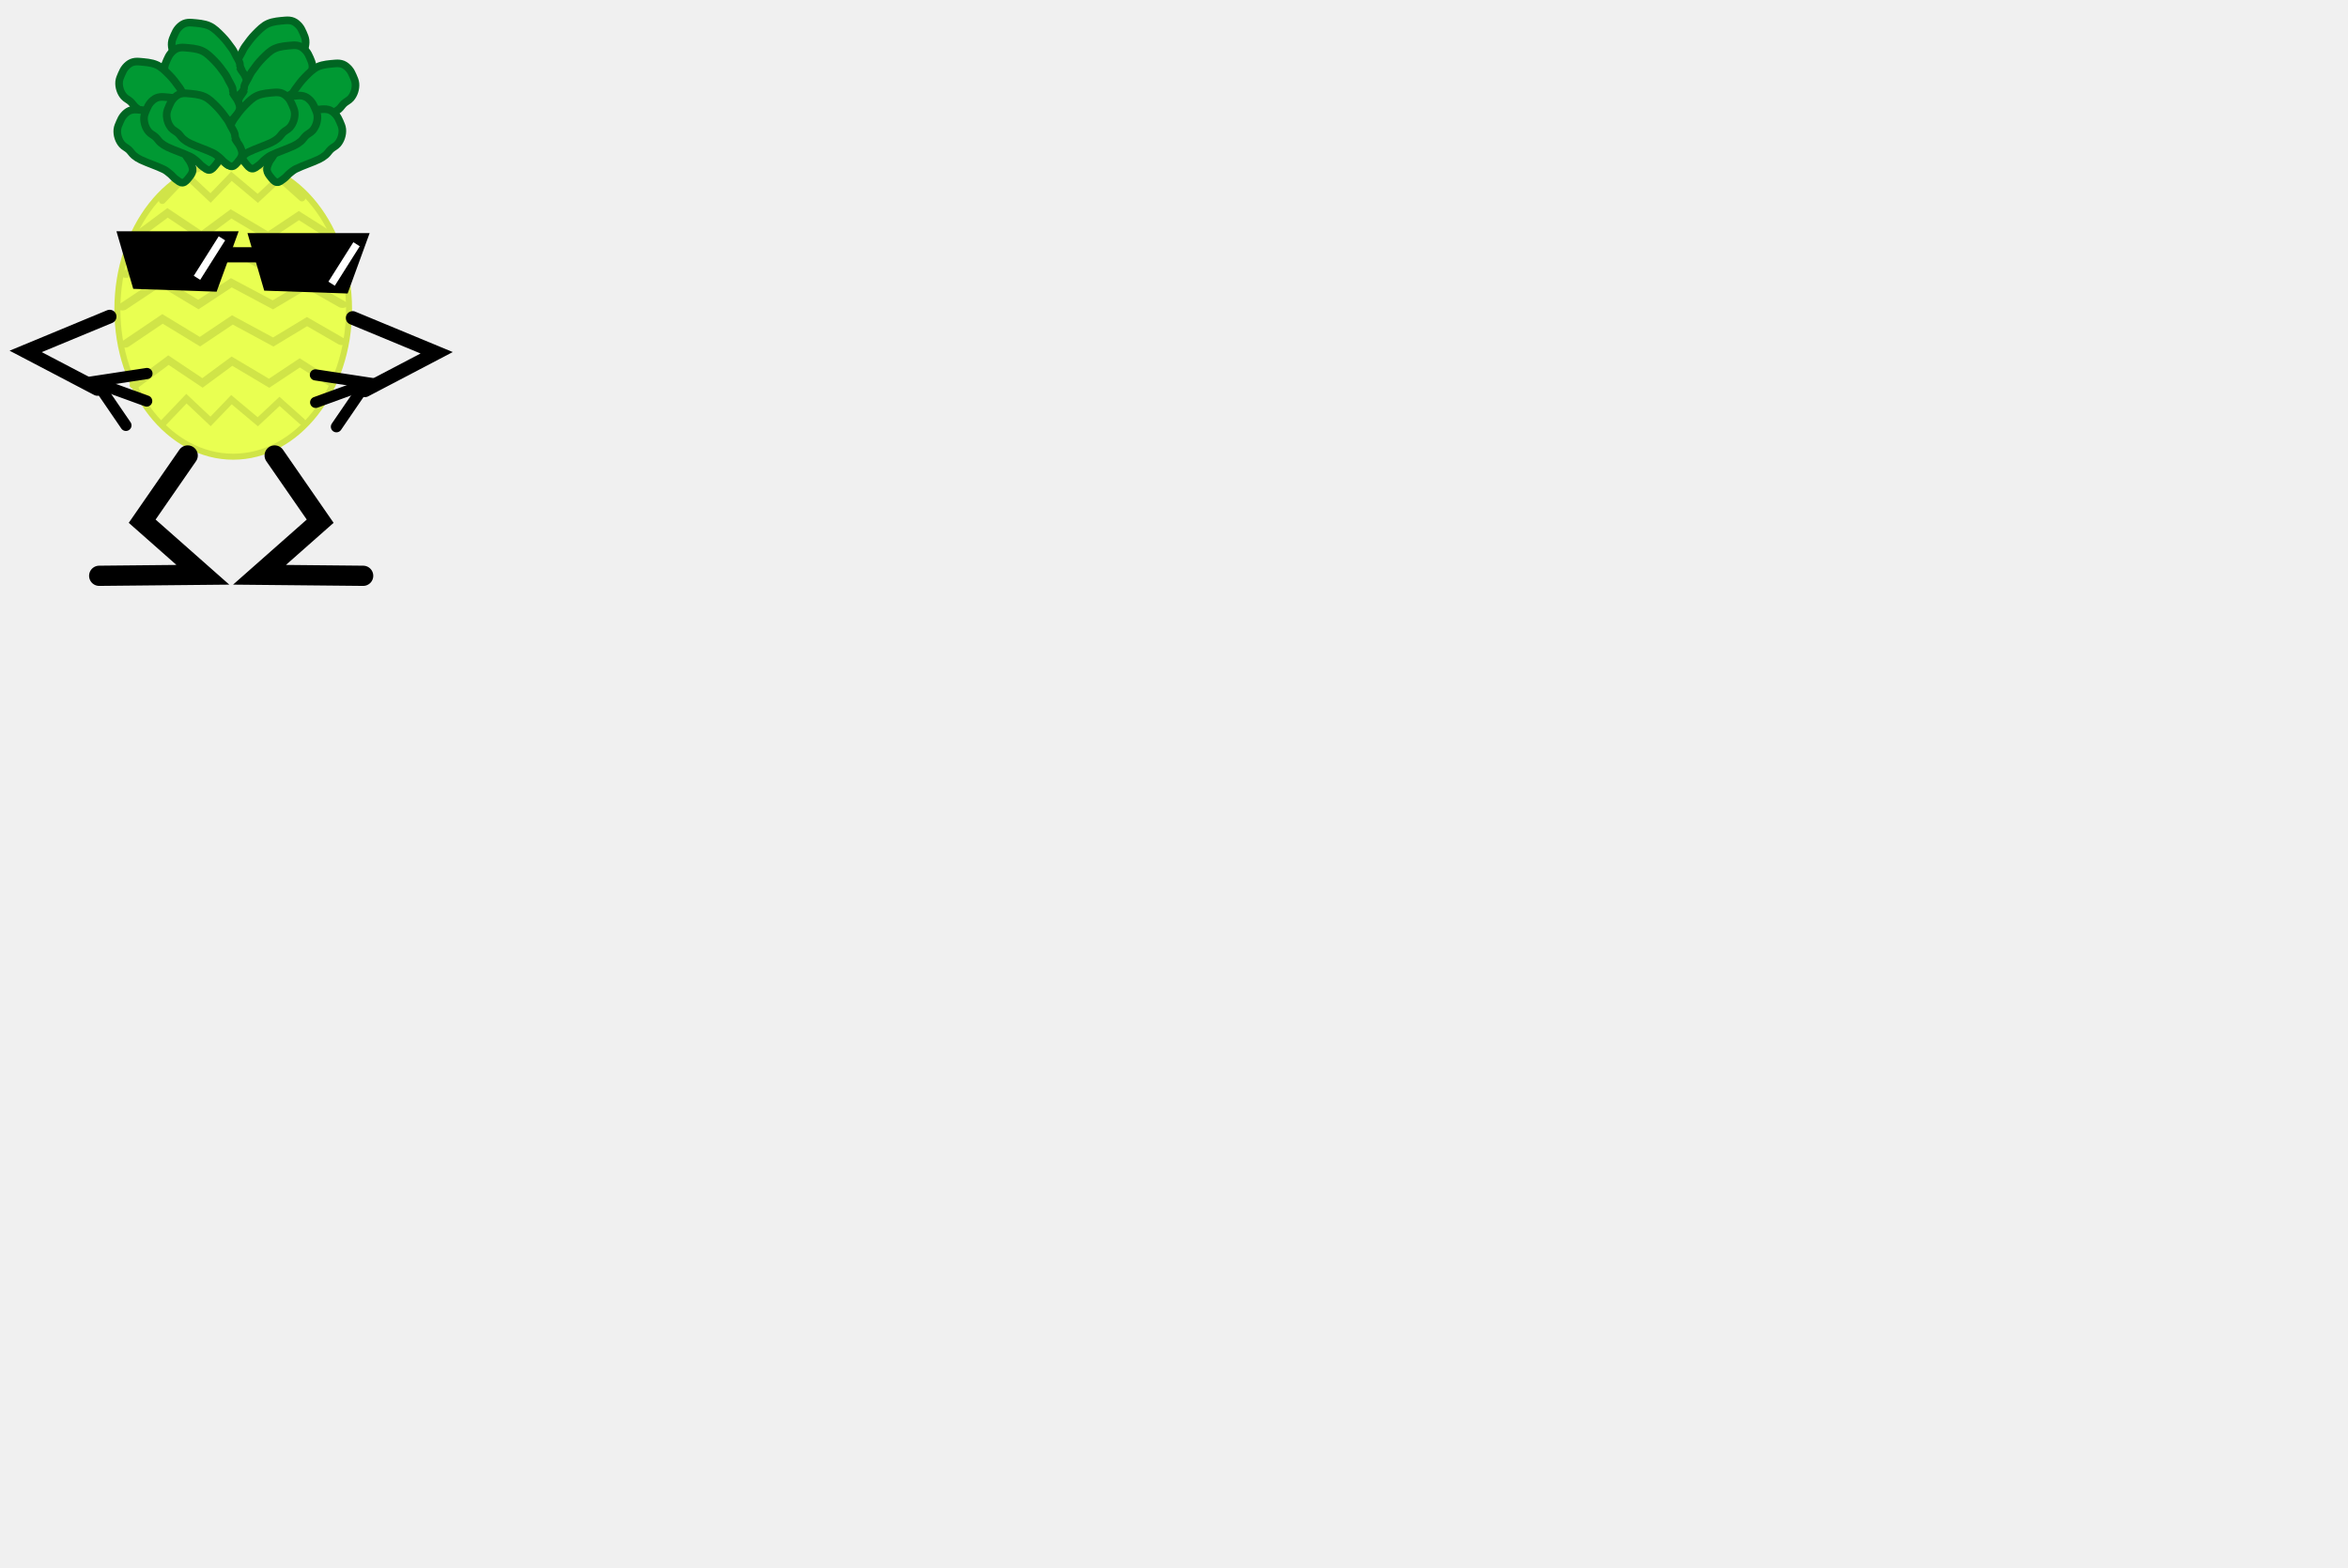
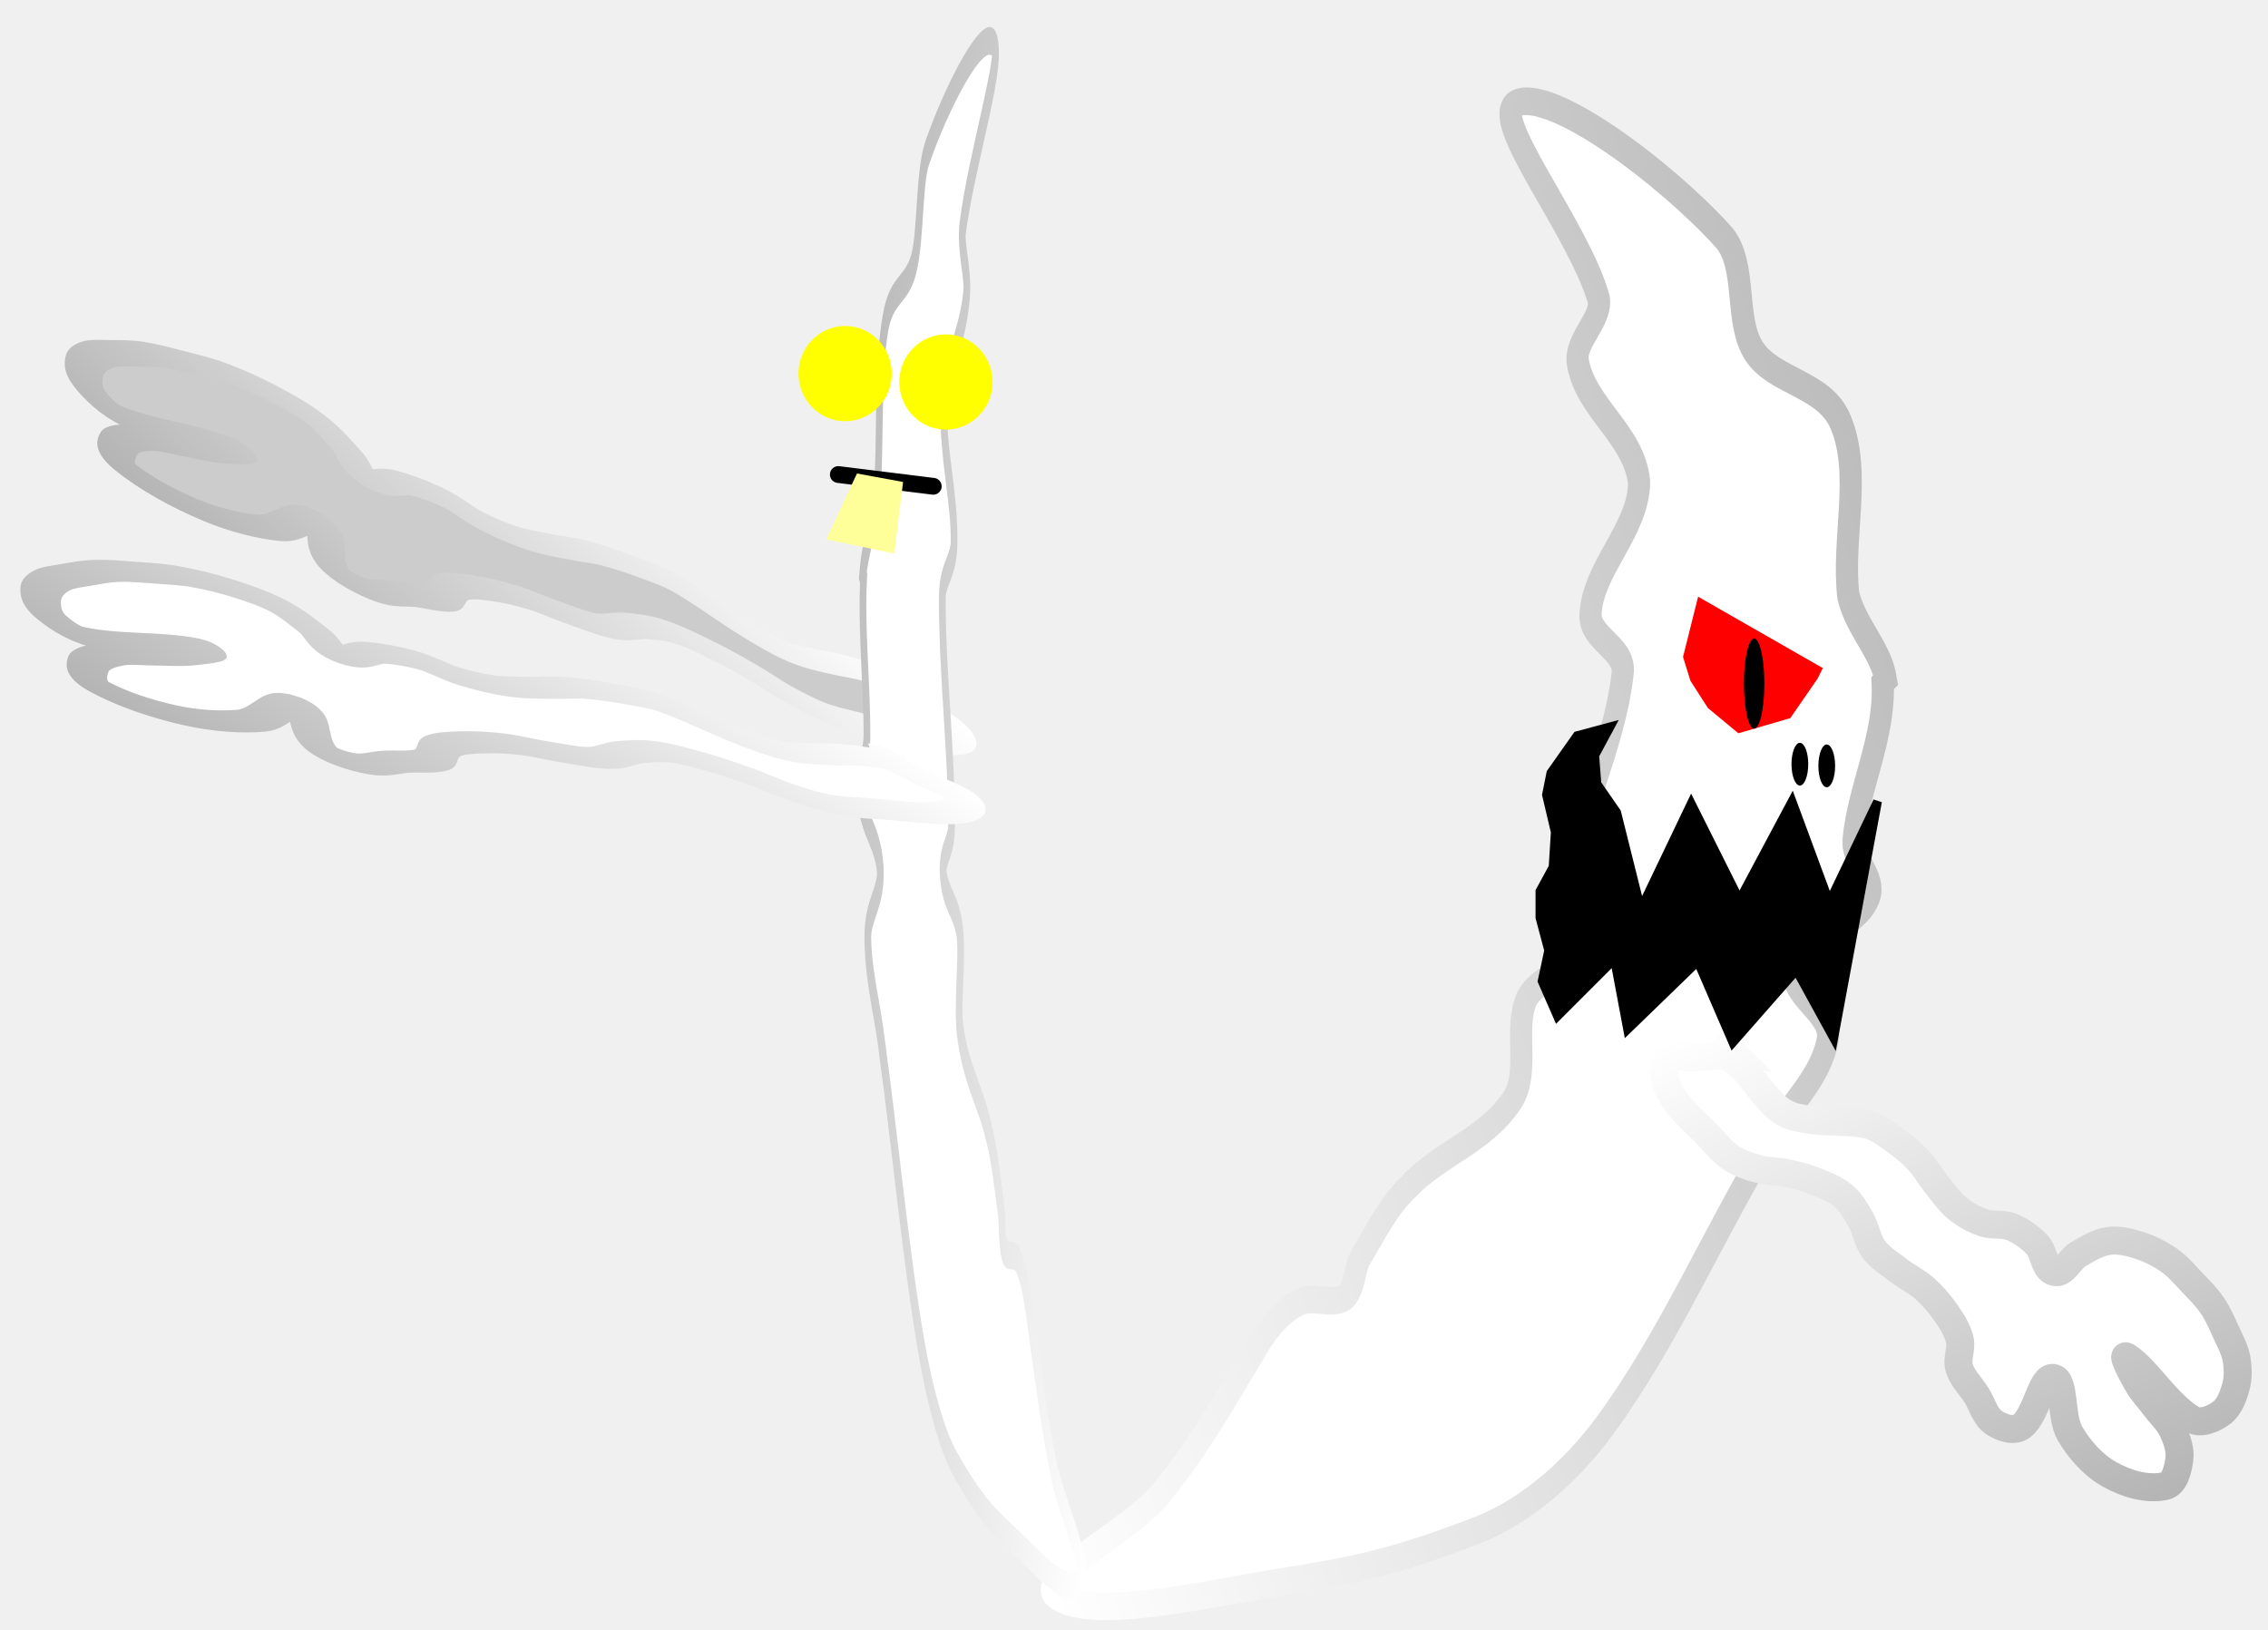
- <svg xmlns="http://www.w3.org/2000/svg" version="1.1" width="259" height="173" viewBox="-1 -1 259 173">
-   <path id="ID0.8365832129493356" fill="none" stroke="#666666" stroke-width="2" stroke-linecap="round" d="M 177.350 190 " transform="matrix(1, 0, 0, 1, -240, -211)" />
-   <path id="ID0.8365832129493356" fill="none" stroke="#666666" stroke-width="2" stroke-linecap="round" d="M 177.350 190 " transform="matrix(1, 0, 0, 1, -398, -277)" />
-   <path id="ID0.8365832129493356" fill="none" stroke="#666666" stroke-width="2" stroke-linecap="round" d="M 177.350 190 " transform="matrix(1, 0, 0, 1, -359, -118)" />
-   <path id="ID0.8365832129493356" fill="none" stroke="#666666" stroke-width="2" stroke-linecap="round" d="M 177.350 190 " transform="matrix(1, 0, 0, 1, -244, -321)" />
-   <path id="ID0.8365832129493356" fill="none" stroke="#666666" stroke-width="2" stroke-linecap="round" d="M 177.350 190 " transform="matrix(1, 0, 0, 1, -53, -70)" />
-   <path id="ID0.8365832129493356" fill="none" stroke="#666666" stroke-width="2" stroke-linecap="round" d="M 177.350 190 " transform="matrix(1, 0, 0, 1, -238, -148)" />
-   <path id="ID0.8365832129493356" fill="none" stroke="#666666" stroke-width="2" stroke-linecap="round" d="M 177.350 190 " transform="matrix(1, 0, 0, 1, -39, -78)" />
-   <path id="ID0.8365832129493356" fill="none" stroke="#666666" stroke-width="2" stroke-linecap="round" d="M 177.350 190 " transform="matrix(1, 0, 0, 1, -250, -68)" />
-   <g id="ID0.1351962462067604" transform="matrix(1, 0, 0, 1, -217, -141)">
-     <path id="ID0.5099258632399142" fill="#009933" stroke="#006622" stroke-width="2" stroke-linecap="round" d="M 232 176 C 231.209 174.762 231.462 174.349 231.350 174 C 231.121 173.291 230.697 172.659 230.350 172 C 230.031 171.393 229.750 170.757 229.350 170.200 C 228.514 169.036 227.663 167.863 226.650 166.850 C 225.653 165.853 224.639 164.771 223.350 164.200 C 221.926 163.569 220.301 163.491 218.750 163.350 C 218.082 163.289 217.370 163.342 216.750 163.600 C 216.126 163.860 215.593 164.339 215.150 164.850 C 214.710 165.357 214.420 165.986 214.150 166.600 C 213.868 167.241 213.568 167.903 213.500 168.600 C 213.432 169.301 213.535 170.029 213.750 170.700 C 213.959 171.353 214.299 171.983 214.750 172.500 C 215.234 173.054 215.958 173.352 216.500 173.850 C 216.995 174.305 217.336 174.917 217.850 175.350 C 218.394 175.808 219.006 176.199 219.650 176.500 C 221.610 177.417 223.699 178.063 225.650 179 C 226.275 179.300 226.812 179.763 227.350 180.200 C 227.880 180.631 228.289 181.209 228.850 181.600 C 229.400 181.983 229.984 182.578 230.650 182.500 C 231.332 182.420 231.813 181.729 232.250 181.200 C 232.696 180.660 233.160 180.044 233.250 179.350 C 233.338 178.669 233.030 177.977 232.750 177.350 C 232.390 176.544 231.690 175.914 231.350 175.100 Z " transform="matrix(-0.4205758, 0, 0, 0.4205758, 339.5, 73.55)" />
-     <path id="ID0.5099258632399142" fill="#009933" stroke="#006622" stroke-width="2" stroke-linecap="round" d="M 232 176 C 231.209 174.762 231.462 174.349 231.350 174 C 231.121 173.291 230.697 172.659 230.350 172 C 230.031 171.393 229.750 170.757 229.350 170.200 C 228.514 169.036 227.663 167.863 226.650 166.850 C 225.653 165.853 224.639 164.771 223.350 164.200 C 221.926 163.569 220.301 163.491 218.750 163.350 C 218.082 163.289 217.370 163.342 216.750 163.600 C 216.126 163.860 215.593 164.339 215.150 164.850 C 214.710 165.357 214.420 165.986 214.150 166.600 C 213.868 167.241 213.568 167.903 213.500 168.600 C 213.432 169.301 213.535 170.029 213.750 170.700 C 213.959 171.353 214.299 171.983 214.750 172.500 C 215.234 173.054 215.958 173.352 216.500 173.850 C 216.995 174.305 217.336 174.917 217.850 175.350 C 218.394 175.808 219.006 176.199 219.650 176.500 C 221.610 177.417 223.699 178.063 225.650 179 C 226.275 179.300 226.812 179.763 227.350 180.200 C 227.880 180.631 228.289 181.209 228.850 181.600 C 229.400 181.983 229.984 182.578 230.650 182.500 C 231.332 182.420 231.813 181.729 232.250 181.200 C 232.696 180.660 233.160 180.044 233.250 179.350 C 233.338 178.669 233.030 177.977 232.750 177.350 C 232.390 176.544 231.690 175.914 231.350 175.100 Z " transform="matrix(0.4205758, 0, 0, 0.4205758, 145.15, 73.8)" />
-     <path id="ID0.5099258632399142" fill="#009933" stroke="#006622" stroke-width="2" stroke-linecap="round" d="M 232 176 C 231.209 174.762 231.462 174.349 231.350 174 C 231.121 173.291 230.697 172.659 230.350 172 C 230.031 171.393 229.750 170.757 229.350 170.200 C 228.514 169.036 227.663 167.863 226.650 166.850 C 225.653 165.853 224.639 164.771 223.350 164.200 C 221.926 163.569 220.301 163.491 218.750 163.350 C 218.082 163.289 217.370 163.342 216.750 163.600 C 216.126 163.860 215.593 164.339 215.150 164.850 C 214.710 165.357 214.420 165.986 214.150 166.600 C 213.868 167.241 213.568 167.903 213.500 168.600 C 213.432 169.301 213.535 170.029 213.750 170.700 C 213.959 171.353 214.299 171.983 214.750 172.500 C 215.234 173.054 215.958 173.352 216.500 173.850 C 216.995 174.305 217.336 174.917 217.850 175.350 C 218.394 175.808 219.006 176.199 219.650 176.500 C 221.610 177.417 223.699 178.063 225.650 179 C 226.275 179.300 226.812 179.763 227.350 180.200 C 227.880 180.631 228.289 181.209 228.850 181.600 C 229.400 181.983 229.984 182.578 230.650 182.500 C 231.332 182.420 231.813 181.729 232.250 181.200 C 232.696 180.660 233.160 180.044 233.250 179.350 C 233.338 178.669 233.030 177.977 232.750 177.350 C 232.390 176.544 231.690 175.914 231.350 175.100 Z " transform="matrix(-0.4205758, 0, 0, 0.4205758, 340.25, 76.3)" />
-     <path id="ID0.5099258632399142" fill="#009933" stroke="#006622" stroke-width="2" stroke-linecap="round" d="M 232 176 C 231.209 174.762 231.462 174.349 231.350 174 C 231.121 173.291 230.697 172.659 230.350 172 C 230.031 171.393 229.750 170.757 229.350 170.200 C 228.514 169.036 227.663 167.863 226.650 166.850 C 225.653 165.853 224.639 164.771 223.350 164.200 C 221.926 163.569 220.301 163.491 218.750 163.350 C 218.082 163.289 217.370 163.342 216.750 163.600 C 216.126 163.860 215.593 164.339 215.150 164.850 C 214.710 165.357 214.420 165.986 214.150 166.600 C 213.868 167.241 213.568 167.903 213.500 168.600 C 213.432 169.301 213.535 170.029 213.750 170.700 C 213.959 171.353 214.299 171.983 214.750 172.500 C 215.234 173.054 215.958 173.352 216.500 173.850 C 216.995 174.305 217.336 174.917 217.850 175.350 C 218.394 175.808 219.006 176.199 219.650 176.500 C 221.610 177.417 223.699 178.063 225.650 179 C 226.275 179.300 226.812 179.763 227.350 180.200 C 227.880 180.631 228.289 181.209 228.850 181.600 C 229.400 181.983 229.984 182.578 230.650 182.500 C 231.332 182.420 231.813 181.729 232.250 181.200 C 232.696 180.660 233.160 180.044 233.250 179.350 C 233.338 178.669 233.030 177.977 232.750 177.350 C 232.390 176.544 231.690 175.914 231.350 175.100 Z " transform="matrix(0.4205758, 0, 0, 0.4205758, 144.35, 76.55)" />
-     <path id="ID0.5099258632399142" fill="#009933" stroke="#006622" stroke-width="2" stroke-linecap="round" d="M 232 176 C 231.209 174.762 231.462 174.349 231.350 174 C 231.121 173.291 230.697 172.659 230.350 172 C 230.031 171.393 229.750 170.757 229.350 170.200 C 228.514 169.036 227.663 167.863 226.650 166.850 C 225.653 165.853 224.639 164.771 223.350 164.200 C 221.926 163.569 220.301 163.491 218.750 163.350 C 218.082 163.289 217.370 163.342 216.750 163.600 C 216.126 163.860 215.593 164.339 215.150 164.850 C 214.710 165.357 214.420 165.986 214.150 166.600 C 213.868 167.241 213.568 167.903 213.500 168.600 C 213.432 169.301 213.535 170.029 213.750 170.700 C 213.959 171.353 214.299 171.983 214.750 172.500 C 215.234 173.054 215.958 173.352 216.500 173.850 C 216.995 174.305 217.336 174.917 217.850 175.350 C 218.394 175.808 219.006 176.199 219.650 176.500 C 221.610 177.417 223.699 178.063 225.650 179 C 226.275 179.300 226.812 179.763 227.350 180.200 C 227.880 180.631 228.289 181.209 228.850 181.600 C 229.400 181.983 229.984 182.578 230.650 182.500 C 231.332 182.420 231.813 181.729 232.250 181.200 C 232.696 180.660 233.160 180.044 233.250 179.350 C 233.338 178.669 233.030 177.977 232.750 177.350 C 232.390 176.544 231.690 175.914 231.350 175.100 Z " transform="matrix(0.4205758, 0, 0, 0.4205758, 139.35, 78.1)" />
-     <path id="ID0.5099258632399142" fill="#009933" stroke="#006622" stroke-width="2" stroke-linecap="round" d="M 232 176 C 231.209 174.762 231.462 174.349 231.350 174 C 231.121 173.291 230.697 172.659 230.350 172 C 230.031 171.393 229.750 170.757 229.350 170.200 C 228.514 169.036 227.663 167.863 226.650 166.850 C 225.653 165.853 224.639 164.771 223.350 164.200 C 221.926 163.569 220.301 163.491 218.750 163.350 C 218.082 163.289 217.370 163.342 216.750 163.600 C 216.126 163.860 215.593 164.339 215.150 164.850 C 214.710 165.357 214.420 165.986 214.150 166.600 C 213.868 167.241 213.568 167.903 213.500 168.600 C 213.432 169.301 213.535 170.029 213.750 170.700 C 213.959 171.353 214.299 171.983 214.750 172.500 C 215.234 173.054 215.958 173.352 216.500 173.850 C 216.995 174.305 217.336 174.917 217.850 175.350 C 218.394 175.808 219.006 176.199 219.650 176.500 C 221.610 177.417 223.699 178.063 225.650 179 C 226.275 179.300 226.812 179.763 227.350 180.200 C 227.880 180.631 228.289 181.209 228.850 181.600 C 229.400 181.983 229.984 182.578 230.650 182.500 C 231.332 182.420 231.813 181.729 232.250 181.200 C 232.696 180.660 233.160 180.044 233.250 179.350 C 233.338 178.669 233.030 177.977 232.750 177.350 C 232.390 176.544 231.690 175.914 231.350 175.100 Z " transform="matrix(-0.4205758, 0, 0, 0.4205758, 345, 78.3)" />
-     <path id="ID0.22532706055790186" fill="#E9FF51" stroke="#D0E448" stroke-width="2" d="M 239.500 153 C 250.122 153 259.747 158.491 266.716 167.361 C 273.686 176.231 278 188.481 278 202 C 278 215.519 273.686 227.769 266.716 236.639 C 259.747 245.509 250.122 251 239.500 251 C 228.878 251 219.253 245.509 212.284 236.639 C 205.314 227.769 201 215.519 201 202 C 201 188.481 205.314 176.231 212.284 167.361 C 219.253 158.491 228.878 153 239.500 153 Z " transform="matrix(-0.3318413, 0, 0, 0.3318413, 321.2, 107.1)" />
-     <path id="ID0.8235992449335754" fill="none" stroke="#D0E448" stroke-width="2" stroke-linecap="round" d="M 213.250 189.400 L 219.850 183.500 L 226.250 189.500 L 234 183 L 240.150 189.400 L 247.250 182.700 L 254.350 190.150 " transform="matrix(-0.3748667, 0, 0, 0.3748667, 329.25, 90.85)" />
-     <path id="ID0.5099258632399142" fill="#009933" stroke="#006622" stroke-width="2" stroke-linecap="round" d="M 232 176 C 231.209 174.762 231.462 174.349 231.350 174 C 231.121 173.291 230.697 172.659 230.350 172 C 230.031 171.393 229.750 170.757 229.350 170.200 C 228.514 169.036 227.663 167.863 226.650 166.850 C 225.653 165.853 224.639 164.771 223.350 164.200 C 221.926 163.569 220.301 163.491 218.750 163.350 C 218.082 163.289 217.370 163.342 216.750 163.600 C 216.126 163.860 215.593 164.339 215.150 164.850 C 214.710 165.357 214.420 165.986 214.150 166.600 C 213.868 167.241 213.568 167.903 213.500 168.600 C 213.432 169.301 213.535 170.029 213.750 170.700 C 213.959 171.353 214.299 171.983 214.750 172.500 C 215.234 173.054 215.958 173.352 216.500 173.850 C 216.995 174.305 217.336 174.917 217.850 175.350 C 218.394 175.808 219.006 176.199 219.650 176.500 C 221.610 177.417 223.699 178.063 225.650 179 C 226.275 179.300 226.812 179.763 227.350 180.200 C 227.880 180.631 228.289 181.209 228.850 181.600 C 229.400 181.983 229.984 182.578 230.650 182.500 C 231.332 182.420 231.813 181.729 232.250 181.200 C 232.696 180.660 233.160 180.044 233.250 179.350 C 233.338 178.669 233.030 177.977 232.750 177.350 C 232.390 176.544 231.690 175.914 231.350 175.100 Z " transform="matrix(-0.4205758, 0, 0, 0.4205758, 343.55, 83.35)" />
-     <path id="ID0.5099258632399142" fill="#009933" stroke="#006622" stroke-width="2" stroke-linecap="round" d="M 232 176 C 231.209 174.762 231.462 174.349 231.350 174 C 231.121 173.291 230.697 172.659 230.350 172 C 230.031 171.393 229.750 170.757 229.350 170.200 C 228.514 169.036 227.663 167.863 226.650 166.850 C 225.653 165.853 224.639 164.771 223.350 164.200 C 221.926 163.569 220.301 163.491 218.750 163.350 C 218.082 163.289 217.370 163.342 216.750 163.600 C 216.126 163.860 215.593 164.339 215.150 164.850 C 214.710 165.357 214.420 165.986 214.150 166.600 C 213.868 167.241 213.568 167.903 213.500 168.600 C 213.432 169.301 213.535 170.029 213.750 170.700 C 213.959 171.353 214.299 171.983 214.750 172.500 C 215.234 173.054 215.958 173.352 216.500 173.850 C 216.995 174.305 217.336 174.917 217.850 175.350 C 218.394 175.808 219.006 176.199 219.650 176.500 C 221.610 177.417 223.699 178.063 225.650 179 C 226.275 179.300 226.812 179.763 227.350 180.200 C 227.880 180.631 228.289 181.209 228.850 181.600 C 229.400 181.983 229.984 182.578 230.650 182.500 C 231.332 182.420 231.813 181.729 232.250 181.200 C 232.696 180.660 233.160 180.044 233.250 179.350 C 233.338 178.669 233.030 177.977 232.750 177.350 C 232.390 176.544 231.690 175.914 231.350 175.100 Z " transform="matrix(0.4205758, 0, 0, 0.4205758, 139.15, 83.4)" />
-     <path id="ID0.5099258632399142" fill="#009933" stroke="#006622" stroke-width="2" stroke-linecap="round" d="M 232 176 C 231.209 174.762 231.462 174.349 231.350 174 C 231.121 173.291 230.697 172.659 230.350 172 C 230.031 171.393 229.750 170.757 229.350 170.200 C 228.514 169.036 227.663 167.863 226.650 166.850 C 225.653 165.853 224.639 164.771 223.350 164.200 C 221.926 163.569 220.301 163.491 218.750 163.350 C 218.082 163.289 217.370 163.342 216.750 163.600 C 216.126 163.860 215.593 164.339 215.150 164.850 C 214.710 165.357 214.420 165.986 214.150 166.600 C 213.868 167.241 213.568 167.903 213.500 168.600 C 213.432 169.301 213.535 170.029 213.750 170.700 C 213.959 171.353 214.299 171.983 214.750 172.500 C 215.234 173.054 215.958 173.352 216.500 173.850 C 216.995 174.305 217.336 174.917 217.850 175.350 C 218.394 175.808 219.006 176.199 219.650 176.500 C 221.610 177.417 223.699 178.063 225.650 179 C 226.275 179.300 226.812 179.763 227.350 180.200 C 227.880 180.631 228.289 181.209 228.850 181.600 C 229.400 181.983 229.984 182.578 230.650 182.500 C 231.332 182.420 231.813 181.729 232.250 181.200 C 232.696 180.660 233.160 180.044 233.250 179.350 C 233.338 178.669 233.030 177.977 232.750 177.350 C 232.390 176.544 231.690 175.914 231.350 175.100 Z " transform="matrix(-0.4205758, 0, 0, 0.4205758, 340.8, 81.85)" />
-     <path id="ID0.5099258632399142" fill="#009933" stroke="#006622" stroke-width="2" stroke-linecap="round" d="M 232 176 C 231.209 174.762 231.462 174.349 231.350 174 C 231.121 173.291 230.697 172.659 230.350 172 C 230.031 171.393 229.750 170.757 229.350 170.200 C 228.514 169.036 227.663 167.863 226.650 166.850 C 225.653 165.853 224.639 164.771 223.350 164.200 C 221.926 163.569 220.301 163.491 218.750 163.350 C 218.082 163.289 217.370 163.342 216.750 163.600 C 216.126 163.860 215.593 164.339 215.150 164.850 C 214.710 165.357 214.420 165.986 214.150 166.600 C 213.868 167.241 213.568 167.903 213.500 168.600 C 213.432 169.301 213.535 170.029 213.750 170.700 C 213.959 171.353 214.299 171.983 214.750 172.500 C 215.234 173.054 215.958 173.352 216.500 173.850 C 216.995 174.305 217.336 174.917 217.850 175.350 C 218.394 175.808 219.006 176.199 219.650 176.500 C 221.610 177.417 223.699 178.063 225.650 179 C 226.275 179.300 226.812 179.763 227.350 180.200 C 227.880 180.631 228.289 181.209 228.850 181.600 C 229.400 181.983 229.984 182.578 230.650 182.500 C 231.332 182.420 231.813 181.729 232.250 181.200 C 232.696 180.660 233.160 180.044 233.250 179.350 C 233.338 178.669 233.030 177.977 232.750 177.350 C 232.390 176.544 231.690 175.914 231.350 175.100 Z " transform="matrix(0.4205758, 0, 0, 0.4205758, 142.1, 82)" />
-     <path id="ID0.5099258632399142" fill="#009933" stroke="#006622" stroke-width="2" stroke-linecap="round" d="M 232 176 C 231.209 174.762 231.462 174.349 231.350 174 C 231.121 173.291 230.697 172.659 230.350 172 C 230.031 171.393 229.750 170.757 229.350 170.200 C 228.514 169.036 227.663 167.863 226.650 166.850 C 225.653 165.853 224.639 164.771 223.350 164.200 C 221.926 163.569 220.301 163.491 218.750 163.350 C 218.082 163.289 217.370 163.342 216.750 163.600 C 216.126 163.860 215.593 164.339 215.150 164.850 C 214.710 165.357 214.420 165.986 214.150 166.600 C 213.868 167.241 213.568 167.903 213.500 168.600 C 213.432 169.301 213.535 170.029 213.750 170.700 C 213.959 171.353 214.299 171.983 214.750 172.500 C 215.234 173.054 215.958 173.352 216.500 173.850 C 216.995 174.305 217.336 174.917 217.850 175.350 C 218.394 175.808 219.006 176.199 219.650 176.500 C 221.610 177.417 223.699 178.063 225.650 179 C 226.275 179.300 226.812 179.763 227.350 180.200 C 227.880 180.631 228.289 181.209 228.850 181.600 C 229.400 181.983 229.984 182.578 230.650 182.500 C 231.332 182.420 231.813 181.729 232.250 181.200 C 232.696 180.660 233.160 180.044 233.250 179.350 C 233.338 178.669 233.030 177.977 232.750 177.350 C 232.390 176.544 231.690 175.914 231.350 175.100 Z " transform="matrix(-0.4205758, 0, 0, 0.4205758, 338.3, 81.5)" />
-     <path id="ID0.5099258632399142" fill="#009933" stroke="#006622" stroke-width="2" stroke-linecap="round" d="M 232 176 C 231.209 174.762 231.462 174.349 231.350 174 C 231.121 173.291 230.697 172.659 230.350 172 C 230.031 171.393 229.750 170.757 229.350 170.200 C 228.514 169.036 227.663 167.863 226.650 166.850 C 225.653 165.853 224.639 164.771 223.350 164.200 C 221.926 163.569 220.301 163.491 218.750 163.350 C 218.082 163.289 217.370 163.342 216.750 163.600 C 216.126 163.860 215.593 164.339 215.150 164.850 C 214.710 165.357 214.420 165.986 214.150 166.600 C 213.868 167.241 213.568 167.903 213.500 168.600 C 213.432 169.301 213.535 170.029 213.750 170.700 C 213.959 171.353 214.299 171.983 214.750 172.500 C 215.234 173.054 215.958 173.352 216.500 173.850 C 216.995 174.305 217.336 174.917 217.850 175.350 C 218.394 175.808 219.006 176.199 219.650 176.500 C 221.610 177.417 223.699 178.063 225.650 179 C 226.275 179.300 226.812 179.763 227.350 180.200 C 227.880 180.631 228.289 181.209 228.850 181.600 C 229.400 181.983 229.984 182.578 230.650 182.500 C 231.332 182.420 231.813 181.729 232.250 181.200 C 232.696 180.660 233.160 180.044 233.250 179.350 C 233.338 178.669 233.030 177.977 232.750 177.350 C 232.390 176.544 231.690 175.914 231.350 175.100 Z " transform="matrix(0.4205758, 0, 0, 0.4205758, 144.6, 81.6)" />
-     <path id="ID0.8235992449335754" fill="none" stroke="#D0E448" stroke-width="2" stroke-linecap="round" d="M 213.250 189.400 L 219.850 183.500 L 226.250 189.500 L 234 183 L 240.150 189.400 L 247.250 182.700 L 254.350 190.150 " transform="matrix(-0.3748667, 0, 0, 0.3748667, 329.25, 115.5)" />
-     <path id="ID0.8235992449335754" fill="none" stroke="#D0E448" stroke-width="2" stroke-linecap="round" d="M 213.250 189.400 L 219.850 183.500 L 226.250 189.500 L 234 183 L 240.150 189.400 L 247.250 182.700 L 254.350 190.150 " transform="matrix(-0.5286913, 0, 0, 0.3748667, 365.3, 111.25)" />
-     <path id="ID0.8235992449335754" fill="none" stroke="#D0E448" stroke-width="2" stroke-linecap="round" d="M 213.250 189.400 L 219.850 183.500 L 226.250 189.500 L 234 183 L 240.150 189.400 L 247.250 182.700 L 254.350 190.150 " transform="matrix(-0.5816897, 0, 0, 0.3748667, 377.75, 106.7)" />
-     <path id="ID0.8235992449335754" fill="none" stroke="#D0E448" stroke-width="2" stroke-linecap="round" d="M 213.250 189.400 L 219.850 183.500 L 226.250 189.500 L 234 183 L 240.150 189.400 L 247.250 182.700 L 254.350 190.150 " transform="matrix(-0.5907382, 0, 0, 0.3748667, 379.75, 102.6)" />
-     <path id="ID0.8235992449335754" fill="none" stroke="#D0E448" stroke-width="2" stroke-linecap="round" d="M 213.250 189.400 L 219.850 183.500 L 226.250 189.500 L 234 183 L 240.150 189.400 L 247.250 182.700 L 254.350 190.150 " transform="matrix(-0.5816897, 0, 0, 0.3748667, 377.85, 99)" />
-     <path id="ID0.8235992449335754" fill="none" stroke="#D0E448" stroke-width="2" stroke-linecap="round" d="M 213.250 189.400 L 219.850 183.500 L 226.250 189.500 L 234 183 L 240.150 189.400 L 247.250 182.700 L 254.350 190.150 " transform="matrix(-0.5286913, 0, 0, 0.3748667, 365.2, 95)" />
-     <path id="ID0.6061547710560262" fill="#000000" stroke="#000000" stroke-width="2" stroke-linecap="round" d="M 222.100 186.850 L 218.600 177.250 L 239.350 177.250 L 236.700 186.350 L 222.100 186.850 Z " transform="matrix(-0.573171, 0, 0, 0.573171, 381.25, 64.7)" />
-     <path id="ID0.6061547710560262" fill="#000000" stroke="#000000" stroke-width="2" stroke-linecap="round" d="M 222.100 186.850 L 218.600 177.250 L 239.350 177.250 L 236.700 186.350 L 222.100 186.850 Z " transform="matrix(-0.573171, 0, 0, 0.573171, 366.8, 64.5)" />
-     <path id="ID0.7489708689972758" fill="#000000" stroke="none" d="M 236.500 173.750 L 241.350 173.750 L 241.350 175.250 L 236.500 175.250 L 236.500 173.750 Z " transform="matrix(-1.115552, 0, 0, 1.115552, 509.4, -26.55)" />
-     <path id="ID0.2612604680471122" fill="#FFFFFF" stroke="none" d="M 213.200 176.650 L 215.100 176.650 L 215.100 188.350 L 213.200 188.350 L 213.200 176.650 Z " transform="matrix(-0.3722832, -0.2351866, -0.2351866, 0.3722832, 376.6, 151.55)" />
-     <path id="ID0.2612604680471122" fill="#FFFFFF" stroke="none" d="M 213.200 176.650 L 215.100 176.650 L 215.100 188.350 L 213.200 188.350 L 213.200 176.650 Z " transform="matrix(-0.3722832, -0.2351866, -0.2351866, 0.3722832, 361.75, 150.9)" />
-     <path id="ID0.6025561904534698" fill="none" stroke="#000000" stroke-width="2" stroke-linecap="round" d="M 235.850 194.350 L 231.350 200.850 L 237.350 206.150 L 227.100 206.250 " transform="matrix(-1.115552, 0, 0, 1.115552, 509.4, -26.55)" />
-     <path id="ID0.6025561904534698" fill="none" stroke="#000000" stroke-width="2" stroke-linecap="round" d="M 235.850 194.350 L 231.350 200.850 L 237.350 206.150 L 227.100 206.250 " transform="matrix(1.115552, 0, 0, 1.115552, -26.4, -26.55)" />
-     <g id="ID0.5903293360024691" transform="matrix(1, 0, 0, 1, 217, 141)">
-       <path id="ID0.7179879313334823" fill="none" stroke="#000000" stroke-width="2" stroke-linecap="round" d="M 253.200 179.750 L 265.500 184.850 L 255 190.350 " transform="matrix(-0.753175, 0, 0, 0.753175, 201.8, -101.45)" />
-       <path id="ID0.26264452934265137" fill="none" stroke="#000000" stroke-width="2" stroke-linecap="round" d="M 268.500 169.150 L 260.150 164.500 L 259.600 173.750 " transform="matrix(0.05650873, 0.6137591, 0.6137591, -0.05650873, -106.1, -109.3)" />
-       <path id="ID0.1994128692895174" fill="none" stroke="#000000" stroke-width="2" stroke-linecap="round" d="M 260.850 165.500 L 264.500 173.250 " transform="matrix(0.05650873, 0.6137591, 0.6137591, -0.05650873, -106.1, -109.3)" />
+ <svg xmlns="http://www.w3.org/2000/svg" version="1.1" width="135" height="97" viewBox="1 -1 135 97">
+   <defs>
+     <linearGradient id="grad_1" y2="1">
+       <stop offset="0" stop-color="#B2B2B2" stop-opacity="1" />
+       <stop offset="1" stop-color="#FFFFFF" stop-opacity="1" />
+     </linearGradient>
+     <linearGradient id="grad_2" y2="1">
+       <stop offset="0" stop-color="#FFFFFF" stop-opacity="1" />
+       <stop offset="1" stop-color="#B2B2B2" stop-opacity="1" />
+     </linearGradient>
+     <linearGradient id="grad_3" y2="1">
+       <stop offset="0" stop-color="#FFFFFF" stop-opacity="1" />
+       <stop offset="1" stop-color="#B2B2B2" stop-opacity="1" />
+     </linearGradient>
+     <linearGradient id="grad_4" y2="1">
+       <stop offset="0" stop-color="#B2B2B2" stop-opacity="1" />
+       <stop offset="1" stop-color="#FFFFFF" stop-opacity="1" />
+     </linearGradient>
+     <linearGradient id="grad_5" y2="1">
+       <stop offset="0" stop-color="#FFFFFF" stop-opacity="1" />
+       <stop offset="1" stop-color="#B2B2B2" stop-opacity="1" />
+     </linearGradient>
+   </defs>
+   <path id="ID0.23091162228956819" fill="#FFFFFF" stroke="url(#grad_1)" stroke-width="2" stroke-linecap="round" d="M 216 176 C 216.726 173.922 219.231 172.473 220.250 170.250 C 221.429 166.253 220.284 161.321 222.750 157.850 C 224.581 155.222 229.100 155.547 231.250 153.500 C 233.414 151.455 232.707 147.283 235.250 145.500 C 241.111 141.406 252.247 136.218 255.250 137.650 C 257.715 138.842 248.259 146.152 245.750 151.100 C 245.342 152.552 247.548 154.246 247 155.750 C 245.829 158.954 241.179 160.477 240.250 163.850 C 239.773 167.226 243.566 170.467 243.250 173.750 C 243.080 175.446 239.938 175.856 239.750 177.550 C 239.670 183.175 242.580 188.641 242.500 194.250 C 242.480 195.652 239.658 196.184 240 197.500 C 240.533 199.474 243.990 199.842 245 201.850 C 245.886 204.086 243.925 207.172 245.250 209.250 C 247.284 212.435 251.289 213.694 253.750 216.400 C 255.334 217.907 256.189 219.909 257.250 221.750 C 257.736 222.600 257.453 224.079 258.250 224.800 C 259.367 225.514 261.041 224.900 262.250 225.500 C 263.632 226.185 264.702 227.428 265.500 228.800 C 268.279 233.702 269.913 236.805 272.750 240.350 C 275.272 243.497 283.458 247.618 281.250 248.550 C 277.780 250.227 267.726 247.247 261 245.750 C 255.125 244.442 251.325 243.539 243.750 240.350 C 239.682 238.575 236.076 235.421 233.500 231.800 C 228.718 225.077 225.809 217.296 221.750 210.150 C 220.480 207.452 217.694 205.190 217.500 202.250 C 217.370 200.203 221.531 199.409 221.250 197.350 C 220.540 194.783 216.076 194.196 215.250 191.750 C 214.799 190.365 217.022 189.355 217.250 187.800 C 217.365 184.039 215.459 180.113 216.250 176.250 Z " transform="matrix(-0.6528169, -0.07520265, -0.09426594, 0.8183008, 270.85, -88.3)" />
+   <path id="ID0.005961917340755463" fill="#FFFFFF" stroke="url(#grad_2)" stroke-width="2" stroke-linecap="round" d="M 233.250 192.250 C 233.956 194.442 234.971 195.117 235.750 196 C 236.224 196.537 236.734 197.085 237 197.750 C 237.249 198.373 237.250 199.079 237.250 199.750 C 237.250 201.085 236.889 202.420 237 203.750 C 237.059 204.459 237.432 205.114 237.750 205.750 C 238.101 206.452 238.515 207.132 239 207.750 C 239.436 208.305 240.021 208.731 240.500 209.250 C 241.021 209.814 241.605 210.342 242 211 C 242.366 211.610 242.619 212.301 242.750 213 C 242.873 213.655 242.588 214.354 242.750 215 C 242.931 215.722 243.290 216.414 243.750 217 C 244.224 217.604 245.436 217.735 245.500 218.500 C 245.559 219.204 244.436 219.445 244 220 C 243.515 220.618 242.972 221.247 242.750 222 C 242.539 222.719 242.627 223.511 242.750 224.250 C 242.880 225.029 243.147 225.794 243.500 226.500 C 243.820 227.141 244.308 227.687 244.750 228.250 C 245.224 228.854 245.686 229.479 246.250 230 C 246.776 230.486 247.398 230.863 248 231.250 C 248.565 231.613 249.113 232.038 249.750 232.250 C 250.387 232.462 251.084 232.583 251.750 232.500 C 252.456 232.412 253.247 232.253 253.750 231.750 C 254.253 231.247 254.772 230.407 254.500 229.750 C 253.679 227.765 251.512 226.119 250.750 224.500 C 250.512 223.994 251.968 225.091 252.500 225.500 C 253.060 225.931 253.500 226.500 254 227 C 254.500 227.500 254.906 228.118 255.500 228.500 C 256.098 228.885 256.789 229.250 257.500 229.250 C 258.211 229.250 259.254 229.167 259.500 228.500 C 259.961 227.248 259.723 225.748 259.250 224.500 C 258.766 223.223 257.816 222.103 256.750 221.250 C 255.674 220.389 253 220.375 253 219.500 C 253 218.625 255.776 218.724 256.750 217.750 C 257.221 217.279 257.048 216.346 256.750 215.750 C 256.407 215.064 255.583 214.750 255 214.250 C 254.417 213.750 253.946 213.075 253.250 212.750 C 252.642 212.466 251.873 212.749 251.250 212.500 C 250.585 212.234 250.026 211.736 249.500 211.250 C 248.936 210.729 248.426 210.139 248 209.500 C 247.587 208.880 247.365 208.149 247 207.500 C 246.615 206.815 246.305 206.055 245.750 205.500 C 245.195 204.945 244.368 204.735 243.750 204.250 C 243.195 203.814 242.613 203.356 242.250 202.750 C 241.844 202.073 241.681 201.269 241.500 200.500 C 241.346 199.847 241.292 199.170 241.250 198.500 C 241.208 197.835 241.333 197.161 241.250 196.500 C 241.165 195.819 241.040 195.122 240.750 194.500 C 240.447 193.851 239.947 193.309 239.500 192.750 C 238.614 191.643 237.884 190.351 236.750 189.500 C 236.136 189.039 235.174 188.632 234.500 189 C 233.897 189.329 234.167 190.334 234 191 C 233.833 191.666 233.697 192.342 233.500 193 C 233.447 193.178 233.073 193.265 233.250 193.500 Z " transform="matrix(-0.1196538, 0.8247761, 0.8247761, 0.1196538, -27.55, -153.9)" />
+   <path id="ID0.25329854991286993" fill="#000000" stroke="#000000" stroke-width="2" stroke-linecap="round" d="M 199.500 214.500 L 204.500 194.500 L 209 188 L 209.500 181.500 L 206 175 L 213.500 177 L 219.500 185.500 L 220.500 190.500 L 218.500 199 L 219 207 L 222 212.500 L 222 218.500 L 220 226 L 221.500 233 L 218 241 L 205 228 L 202 244 L 186 228.500 L 178 247 L 163.500 230.500 L 155 246 L 145 192 L 156 215 L 164.500 192 L 176.500 214.500 L 187.500 192.500 L 198.500 215.500 Z " transform="matrix(-0.2609803, -6.162975822039155e-33, -6.162975822039155e-33, 0.2609803, 150.6, -3.4)" />
+   <g id="ID0.9368052235804498" transform="matrix(1, 0, 0, 1, 36, 0)">
+     <path id="ID0.8351161554455757" fill="#FF0000" stroke="#FF0000" stroke-width="2" stroke-linecap="round" d="M 250.500 169.900 L 265 161.600 L 266.600 168 L 265.750 170.750 L 263.600 174.100 L 260.100 177 L 254.100 175.250 L 250.750 170.400 Z " transform="matrix(-0.450867, 0, 0, 0.450867, 185.85, -37.65)" />
+     <path id="ID0.6134866434149444" fill="#000000" stroke="none" d="M 258.250 165.600 C 258.622 165.600 258.960 166.267 259.204 167.344 C 259.449 168.421 259.600 169.908 259.600 171.550 C 259.600 173.192 259.449 174.679 259.204 175.756 C 258.960 176.833 258.622 177.500 258.250 177.500 C 257.878 177.500 257.540 176.833 257.296 175.756 C 257.051 174.679 256.900 173.192 256.900 171.550 C 256.900 169.908 257.051 168.421 257.296 167.344 C 257.540 166.267 257.878 165.600 258.250 165.600 Z " transform="matrix(-0.450867, 0, 0, 0.450867, 185.85, -37.65)" />
+   </g>
+   <path id="ID0.6895877583883703" fill="#000000" stroke="none" d="M 220.875 168.500 C 221.185 168.500 221.467 168.822 221.670 169.343 C 221.874 169.863 222 170.582 222 171.375 C 222 172.168 221.874 172.887 221.670 173.407 C 221.467 173.928 221.185 174.250 220.875 174.250 C 220.565 174.250 220.283 173.928 220.080 173.407 C 219.876 172.887 219.750 172.168 219.750 171.375 C 219.750 170.582 219.876 169.863 220.080 169.343 C 220.283 168.822 220.565 168.500 220.875 168.500 Z " transform="matrix(-0.4428513, 0, 0, 0.4428513, 205.95, -31.4)" />
+   <path id="ID0.6895877583883703" fill="#000000" stroke="none" d="M 220.875 168.500 C 221.185 168.500 221.467 168.822 221.670 169.343 C 221.874 169.863 222 170.582 222 171.375 C 222 172.168 221.874 172.887 221.670 173.407 C 221.467 173.928 221.185 174.250 220.875 174.250 C 220.565 174.250 220.283 173.928 220.080 173.407 C 219.876 172.887 219.750 172.168 219.750 171.375 C 219.750 170.582 219.876 169.863 220.080 169.343 C 220.283 168.822 220.565 168.500 220.875 168.500 Z " transform="matrix(-0.4428513, 0, 0, 0.4428513, 207.55, -31.3)" />
+   <path id="ID0.005961917340755463" fill="#CCCCCC" stroke="url(#grad_3)" stroke-width="2" stroke-linecap="round" d="M 233.250 192.250 C 233.956 194.442 234.971 195.117 235.750 196 C 236.224 196.537 236.734 197.085 237 197.750 C 237.249 198.373 237.250 199.079 237.250 199.750 C 237.250 201.085 236.889 202.420 237 203.750 C 237.059 204.459 237.432 205.114 237.750 205.750 C 238.101 206.452 238.515 207.132 239 207.750 C 239.436 208.305 240.021 208.731 240.500 209.250 C 241.021 209.814 241.605 210.342 242 211 C 242.366 211.610 242.619 212.301 242.750 213 C 242.873 213.655 242.588 214.354 242.750 215 C 242.931 215.722 243.290 216.414 243.750 217 C 244.224 217.604 245.436 217.735 245.500 218.500 C 245.559 219.204 244.436 219.445 244 220 C 243.515 220.618 242.972 221.247 242.750 222 C 242.539 222.719 242.627 223.511 242.750 224.250 C 242.880 225.029 243.147 225.794 243.500 226.500 C 243.820 227.141 244.308 227.687 244.750 228.250 C 245.224 228.854 245.686 229.479 246.250 230 C 246.776 230.486 247.398 230.863 248 231.250 C 248.565 231.613 249.113 232.038 249.750 232.250 C 250.387 232.462 251.084 232.583 251.750 232.500 C 252.456 232.412 253.247 232.253 253.750 231.750 C 254.253 231.247 254.772 230.407 254.500 229.750 C 253.679 227.765 251.512 226.119 250.750 224.500 C 250.512 223.994 251.968 225.091 252.500 225.500 C 253.060 225.931 253.500 226.500 254 227 C 254.500 227.500 254.906 228.118 255.500 228.500 C 256.098 228.885 256.789 229.250 257.500 229.250 C 258.211 229.250 259.254 229.167 259.500 228.500 C 259.961 227.248 259.723 225.748 259.250 224.500 C 258.766 223.223 257.816 222.103 256.750 221.250 C 255.674 220.389 253 220.375 253 219.500 C 253 218.625 255.776 218.724 256.750 217.750 C 257.221 217.279 257.048 216.346 256.750 215.750 C 256.407 215.064 255.583 214.750 255 214.250 C 254.417 213.750 253.946 213.075 253.250 212.750 C 252.642 212.466 251.873 212.749 251.250 212.500 C 250.585 212.234 250.026 211.736 249.500 211.250 C 248.936 210.729 248.426 210.139 248 209.500 C 247.587 208.880 247.365 208.149 247 207.500 C 246.615 206.815 246.305 206.055 245.750 205.500 C 245.195 204.945 244.368 204.735 243.750 204.250 C 243.195 203.814 242.613 203.356 242.250 202.750 C 241.844 202.073 241.681 201.269 241.500 200.500 C 241.346 199.847 241.292 199.170 241.250 198.500 C 241.208 197.835 241.333 197.161 241.250 196.500 C 241.165 195.819 241.040 195.122 240.750 194.500 C 240.447 193.851 239.947 193.309 239.500 192.750 C 238.614 191.643 237.884 190.351 236.750 189.500 C 236.136 189.039 235.174 188.632 234.500 189 C 233.897 189.329 234.167 190.334 234 191 C 233.833 191.666 233.697 192.342 233.500 193 C 233.447 193.178 233.073 193.265 233.250 193.500 Z " transform="matrix(-0.2595697, 0.4239437, -1.090855, -0.6679025, 325, 69.35)" />
+   <path id="ID0.23091162228956819" fill="#FFFFFF" stroke="url(#grad_4)" stroke-width="2" stroke-linecap="round" d="M 216 176 C 216.726 173.922 219.231 172.473 220.250 170.250 C 221.429 166.253 220.284 161.321 222.750 157.850 C 224.581 155.222 229.100 155.547 231.250 153.500 C 233.414 151.455 232.707 147.283 235.250 145.500 C 241.111 141.406 252.247 136.218 255.250 137.650 C 257.715 138.842 248.259 146.152 245.750 151.100 C 245.342 152.552 247.548 154.246 247 155.750 C 245.829 158.954 241.179 160.477 240.250 163.850 C 239.773 167.226 243.566 170.467 243.250 173.750 C 243.080 175.446 239.938 175.856 239.750 177.550 C 239.670 183.175 242.580 188.641 242.500 194.250 C 242.480 195.652 239.658 196.184 240 197.500 C 240.533 199.474 243.990 199.842 245 201.850 C 245.886 204.086 243.925 207.172 245.250 209.250 C 247.284 212.435 251.289 213.694 253.750 216.400 C 255.334 217.907 256.189 219.909 257.250 221.750 C 257.736 222.600 257.453 224.079 258.250 224.800 C 259.367 225.514 261.041 224.900 262.250 225.500 C 263.632 226.185 264.702 227.428 265.500 228.800 C 268.279 233.702 269.913 236.805 272.750 240.350 C 275.272 243.497 283.458 247.618 281.250 248.550 C 277.780 250.227 267.726 247.247 261 245.750 C 255.125 244.442 251.325 243.539 243.750 240.350 C 239.682 238.575 236.076 235.421 233.500 231.800 C 228.718 225.077 225.809 217.296 221.750 210.150 C 220.480 207.452 217.694 205.190 217.500 202.250 C 217.370 200.203 221.531 199.409 221.250 197.350 C 220.540 194.783 216.076 194.196 215.250 191.750 C 214.799 190.365 217.022 189.355 217.250 187.800 C 217.365 184.039 215.459 180.113 216.250 176.250 Z " transform="matrix(0.1993307, -9.782091016775316e-17, -3.182078848498976e-16, 0.8237125, 9.3, -111.75)" />
+   <path id="ID0.005961917340755463" fill="#FFFFFF" stroke="url(#grad_5)" stroke-width="2" stroke-linecap="round" d="M 233.250 192.250 C 233.956 194.442 234.971 195.117 235.750 196 C 236.224 196.537 236.734 197.085 237 197.750 C 237.249 198.373 237.250 199.079 237.250 199.750 C 237.250 201.085 236.889 202.420 237 203.750 C 237.059 204.459 237.432 205.114 237.750 205.750 C 238.101 206.452 238.515 207.132 239 207.750 C 239.436 208.305 240.021 208.731 240.500 209.250 C 241.021 209.814 241.605 210.342 242 211 C 242.366 211.610 242.619 212.301 242.750 213 C 242.873 213.655 242.588 214.354 242.750 215 C 242.931 215.722 243.290 216.414 243.750 217 C 244.224 217.604 245.436 217.735 245.500 218.500 C 245.559 219.204 244.436 219.445 244 220 C 243.515 220.618 242.972 221.247 242.750 222 C 242.539 222.719 242.627 223.511 242.750 224.250 C 242.880 225.029 243.147 225.794 243.500 226.500 C 243.820 227.141 244.308 227.687 244.750 228.250 C 245.224 228.854 245.686 229.479 246.250 230 C 246.776 230.486 247.398 230.863 248 231.250 C 248.565 231.613 249.113 232.038 249.750 232.250 C 250.387 232.462 251.084 232.583 251.750 232.500 C 252.456 232.412 253.247 232.253 253.750 231.750 C 254.253 231.247 254.772 230.407 254.500 229.750 C 253.679 227.765 251.512 226.119 250.750 224.500 C 250.512 223.994 251.968 225.091 252.500 225.500 C 253.060 225.931 253.500 226.500 254 227 C 254.500 227.500 254.906 228.118 255.500 228.500 C 256.098 228.885 256.789 229.250 257.500 229.250 C 258.211 229.250 259.254 229.167 259.500 228.500 C 259.961 227.248 259.723 225.748 259.250 224.500 C 258.766 223.223 257.816 222.103 256.750 221.250 C 255.674 220.389 253 220.375 253 219.500 C 253 218.625 255.776 218.724 256.750 217.750 C 257.221 217.279 257.048 216.346 256.750 215.750 C 256.407 215.064 255.583 214.750 255 214.250 C 254.417 213.750 253.946 213.075 253.250 212.750 C 252.642 212.466 251.873 212.749 251.250 212.500 C 250.585 212.234 250.026 211.736 249.500 211.250 C 248.936 210.729 248.426 210.139 248 209.500 C 247.587 208.880 247.365 208.149 247 207.500 C 246.615 206.815 246.305 206.055 245.750 205.500 C 245.195 204.945 244.368 204.735 243.750 204.250 C 243.195 203.814 242.613 203.356 242.250 202.750 C 241.844 202.073 241.681 201.269 241.500 200.500 C 241.346 199.847 241.292 199.170 241.250 198.500 C 241.208 197.835 241.333 197.161 241.250 196.500 C 241.165 195.819 241.040 195.122 240.750 194.500 C 240.447 193.851 239.947 193.309 239.500 192.750 C 238.614 191.643 237.884 190.351 236.750 189.500 C 236.136 189.039 235.174 188.632 234.500 189 C 233.897 189.329 234.167 190.334 234 191 C 233.833 191.666 233.697 192.342 233.500 193 C 233.447 193.178 233.073 193.265 233.250 193.500 Z " transform="matrix(-0.180352, 0.4632255, -1.191932, -0.4640662, 325.95, 25.65)" />
+   <g id="ID0.19045853288844228" transform="matrix(1, 0, 0, 1, 36, 0)">
+     <g id="ID0.4911339618265629">
+       <path id="ID0.43543971981853247" fill="#FFFF00" stroke="none" d="M 269 138.200 C 269.966 138.200 270.841 138.601 271.474 139.248 C 272.108 139.895 272.500 140.789 272.500 141.775 C 272.500 142.761 272.108 143.655 271.474 144.302 C 270.841 144.949 269.966 145.350 269 145.350 C 268.034 145.350 267.159 144.949 266.526 144.302 C 265.892 143.655 265.500 142.761 265.500 141.775 C 265.500 140.789 265.892 139.895 266.526 139.248 C 267.159 138.601 268.034 138.200 269 138.200 Z " transform="matrix(-0.7931035, 0, 0, 0.7931035, 234.65, -90.7)" />
+       <path id="ID0.43543971981853247" fill="#FFFF00" stroke="none" d="M 269 138.200 C 269.966 138.200 270.841 138.601 271.474 139.248 C 272.108 139.895 272.500 140.789 272.500 141.775 C 272.500 142.761 272.108 143.655 271.474 144.302 C 270.841 144.949 269.966 145.350 269 145.350 C 268.034 145.350 267.159 144.949 266.526 144.302 C 265.892 143.655 265.500 142.761 265.500 141.775 C 265.500 140.789 265.892 139.895 266.526 139.248 C 267.159 138.601 268.034 138.200 269 138.200 Z " transform="matrix(-0.7931035, 0, 0, 0.7931035, 228.65, -91.2)" />
    </g>
-     <g id="ID0.5903293360024691" transform="matrix(1, 0, 0, 1, 217, 141)">
-       <path id="ID0.7179879313334823" fill="none" stroke="#000000" stroke-width="2" stroke-linecap="round" d="M 253.200 179.750 L 265.500 184.850 L 255 190.350 " transform="matrix(0.753175, 0, 0, 0.753175, -152.8, -101.3)" />
-       <path id="ID0.26264452934265137" fill="none" stroke="#000000" stroke-width="2" stroke-linecap="round" d="M 268.500 169.150 L 260.150 164.500 L 259.600 173.750 " transform="matrix(-0.05650873, 0.6137591, -0.6137591, -0.05650873, 155.1, -109.15)" />
-       <path id="ID0.1994128692895174" fill="none" stroke="#000000" stroke-width="2" stroke-linecap="round" d="M 260.850 165.500 L 264.500 173.250 " transform="matrix(-0.05650873, 0.6137591, -0.6137591, -0.05650873, 155.1, -109.15)" />
-     </g>
+     <path id="ID0.3574093491770327" fill="none" stroke="#000000" stroke-width="1" stroke-linecap="round" d="M 285.150 145.200 L 290.800 144.500 " transform="matrix(-1, 0, 0, 1, 305.7, -117.25)" />
+     <path id="ID0.8017133981920779" fill="#FFFF99" stroke="#FFFF99" stroke-width="1" stroke-linecap="round" d="M 289.400 145 L 287.500 145.350 L 287.900 148.600 L 290.800 148 L 289.400 145 Z " transform="matrix(-1, 0, 0, 1, 305.7, -117.25)" />
  </g>
</svg>
